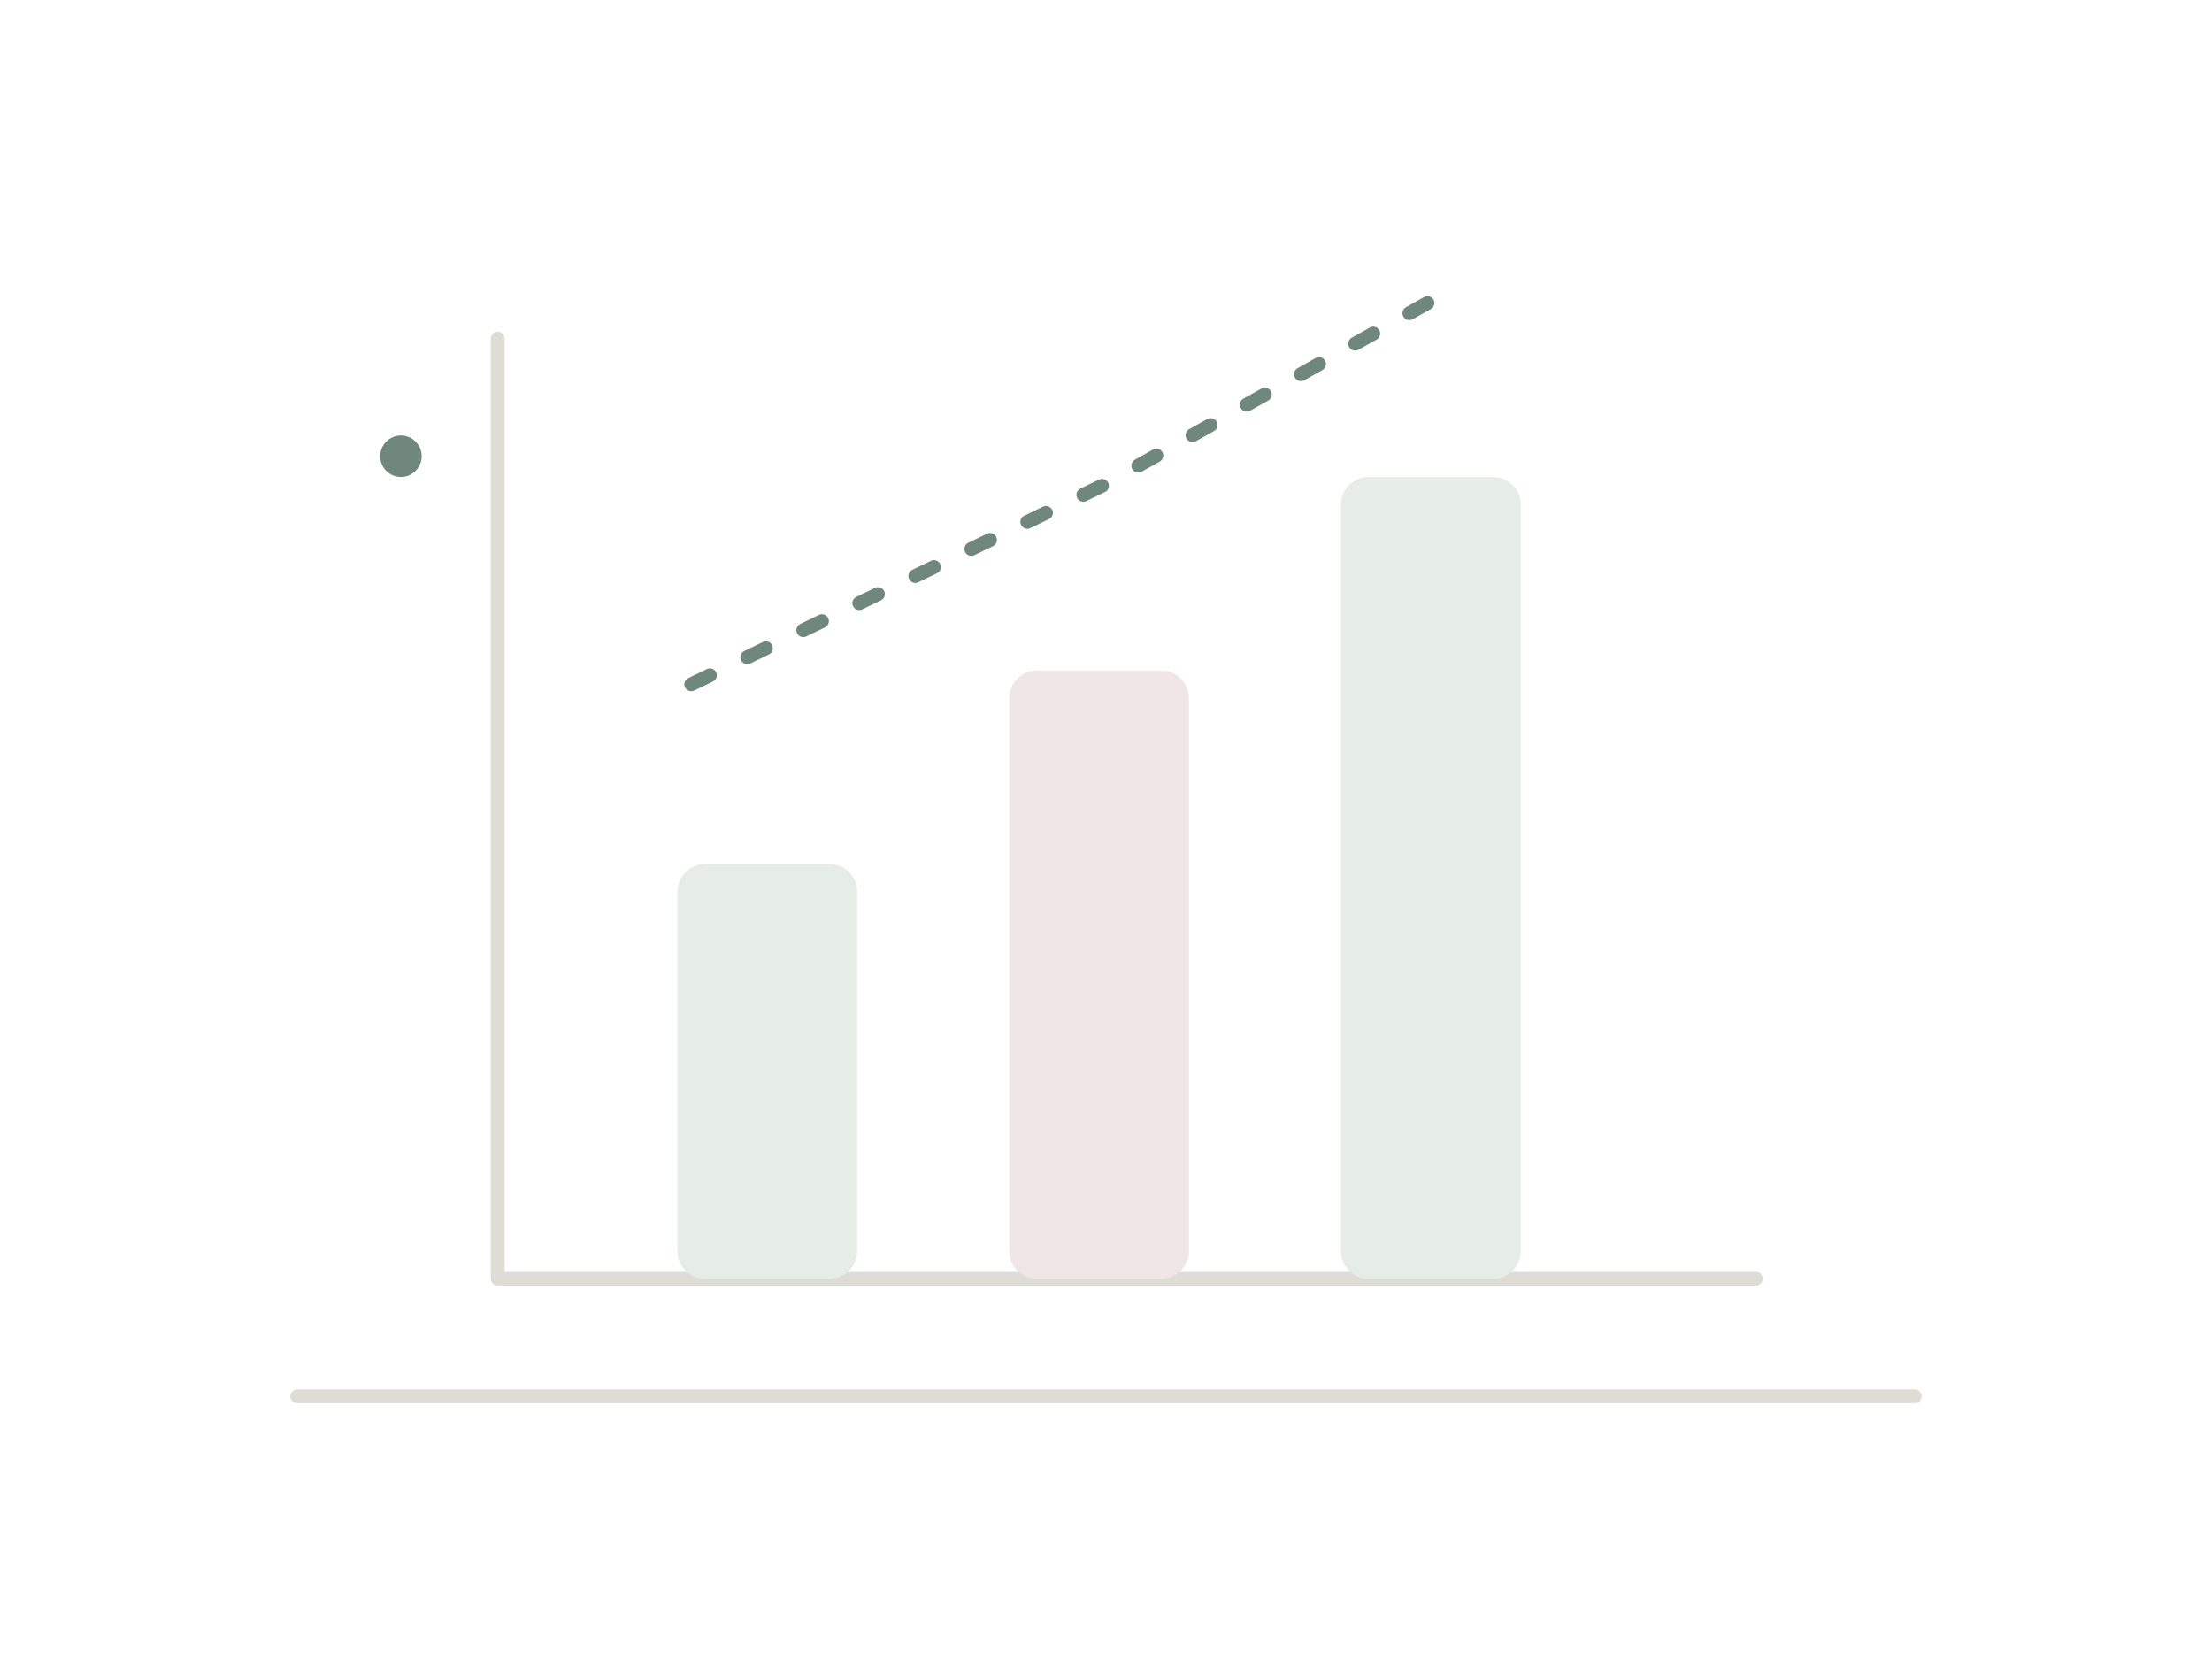
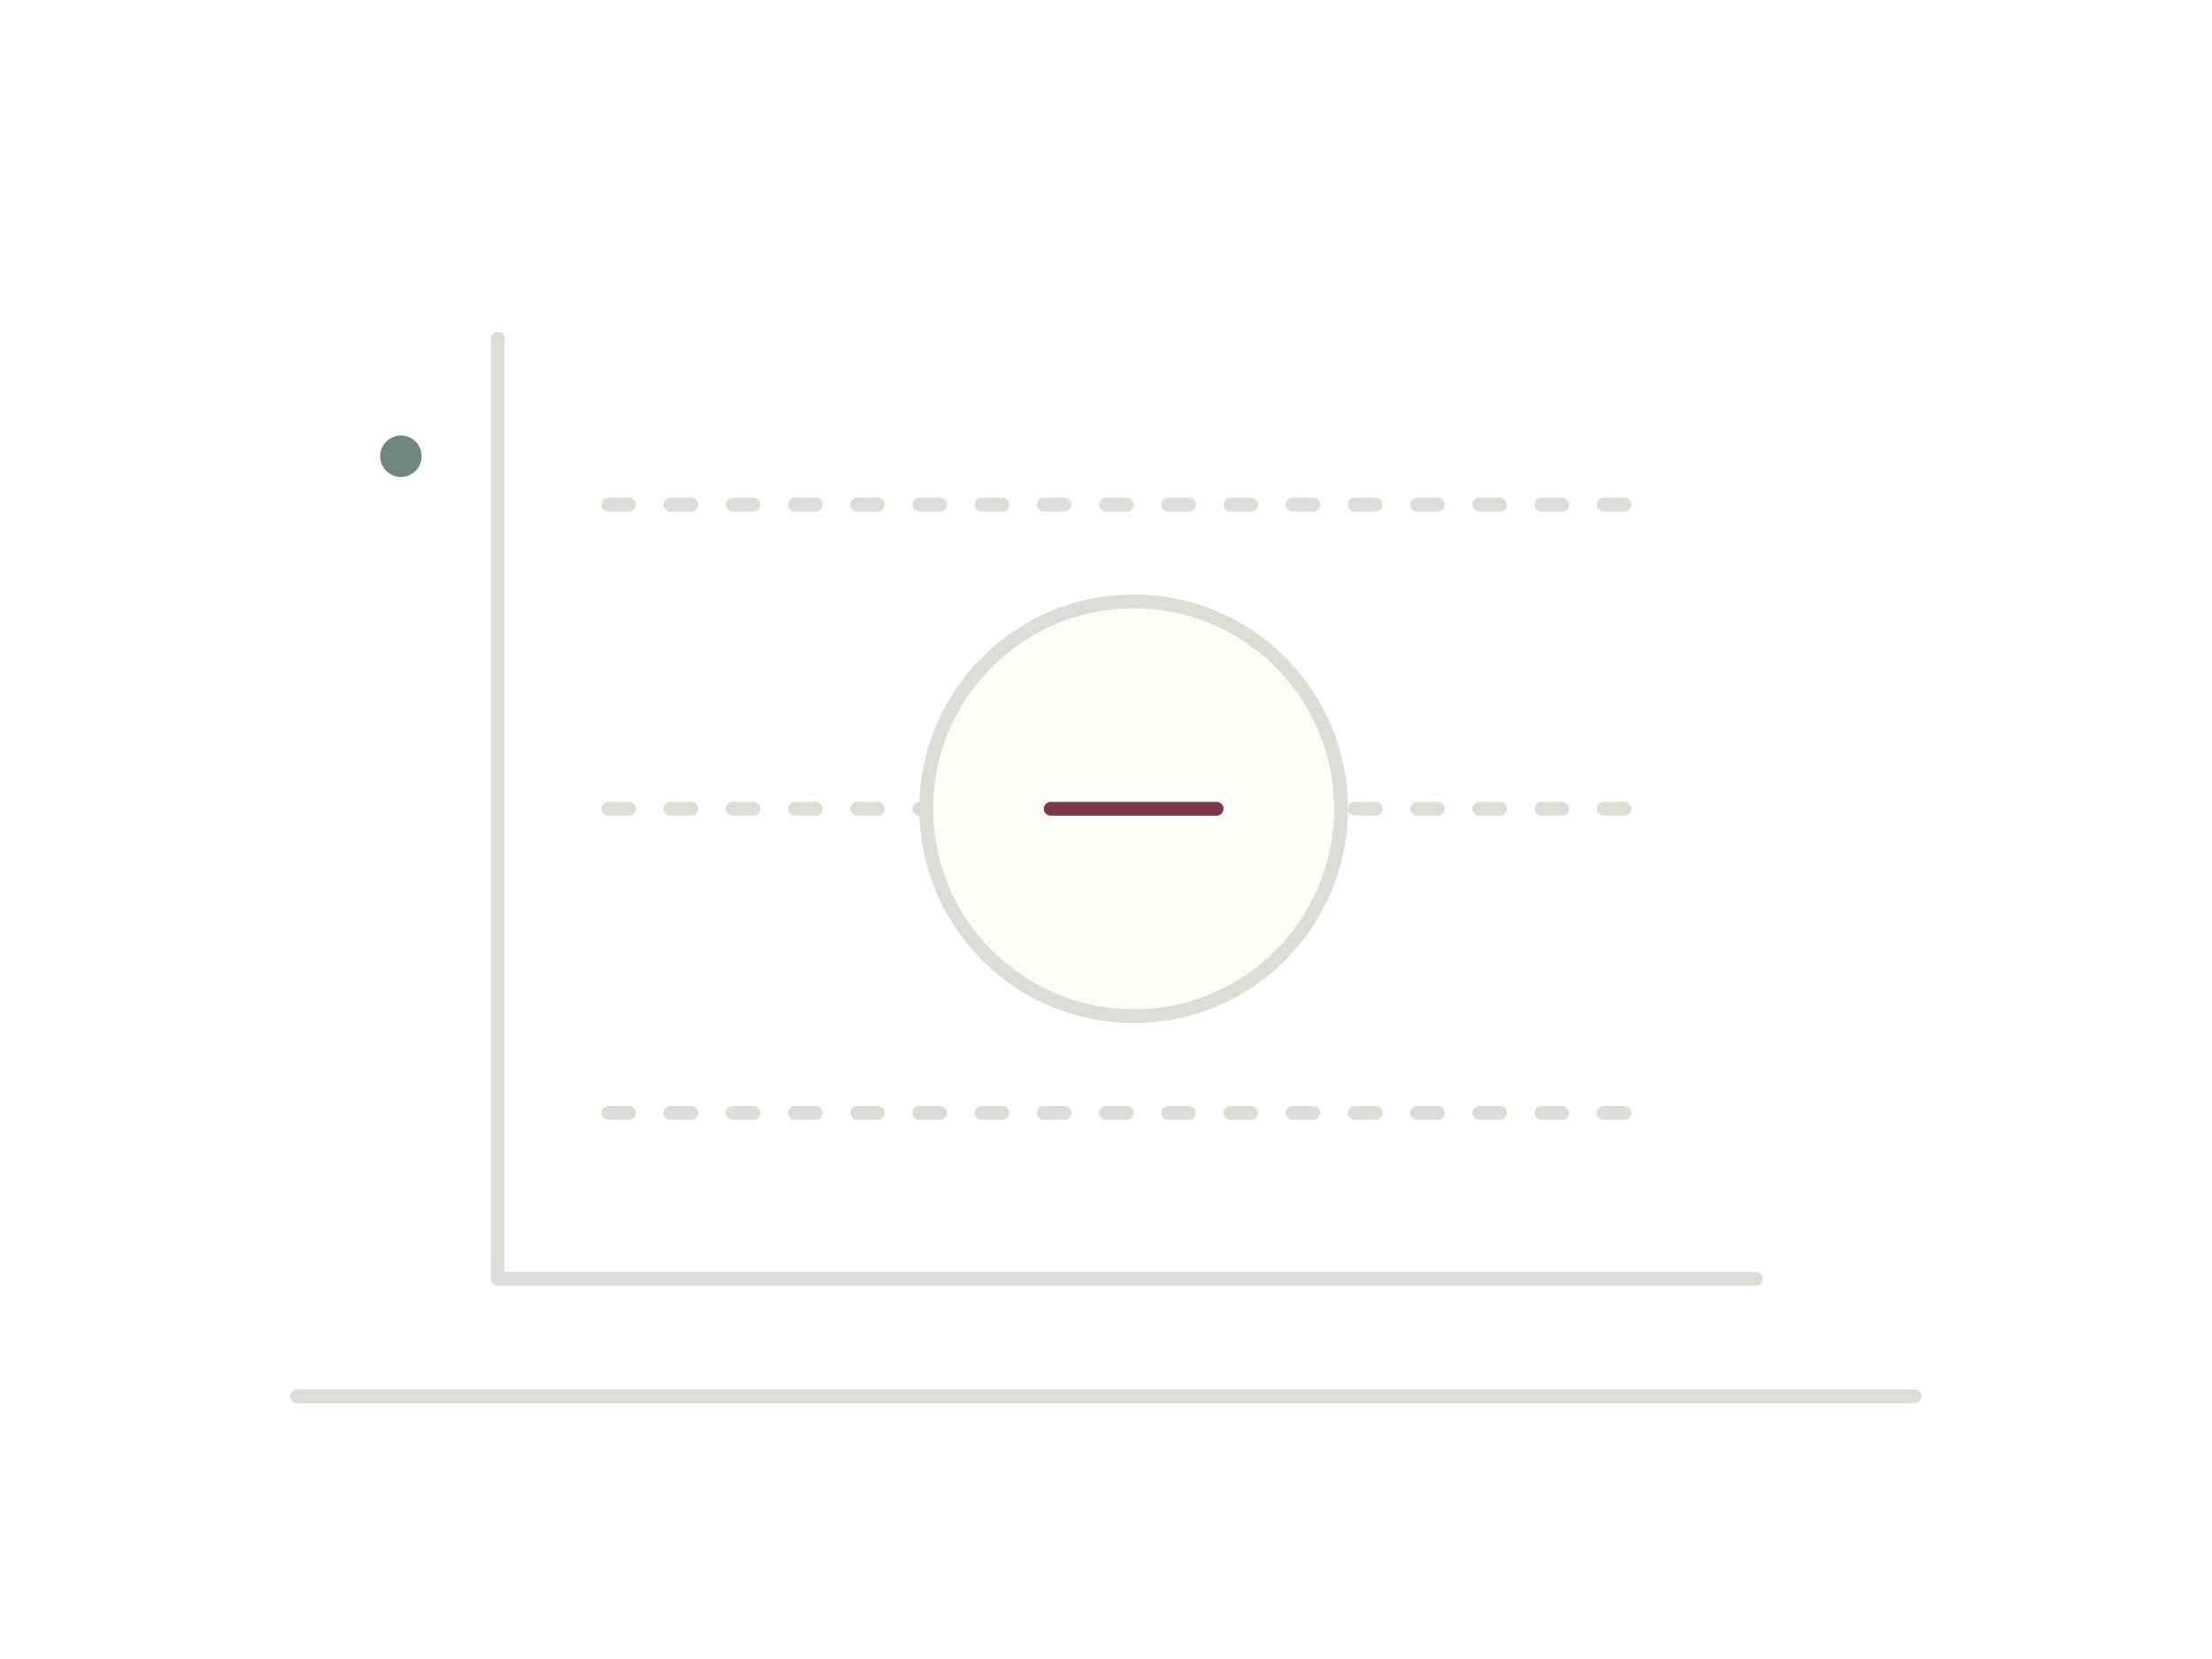
<svg xmlns="http://www.w3.org/2000/svg" width="320" height="240" viewBox="0 0 320 240" role="img" aria-label="no-review">
  <g fill="none" stroke-width="2" stroke-linecap="round" stroke-linejoin="round">
    <path d="M72 49v136h182" stroke="#DDDCD5" />
-     <rect x="98" y="125" width="26" height="60" rx="4" fill="#E6ECE6" />
-     <rect x="146" y="97" width="26" height="88" rx="4" fill="#F0E6E7" />
-     <rect x="194" y="69" width="26" height="116" rx="4" fill="#E6ECE6" />
-     <path d="M100 99 160 70 208 43" stroke="#6F877C" stroke-dasharray="3 6" />
+     <path d="M88 73h150M88 117h150M88 161h150" stroke="#DDDCD5" stroke-dasharray="3 6" />
+     <circle cx="164" cy="117" r="30" fill="#FDFCF9" stroke="#DDDCD5" />
+     <path d="M152 117h24" stroke="#7C394B" />
    <path d="M43 202h234" stroke="#DDDCD5" />
    <circle cx="58" cy="66" r="3" fill="#6F877C" />
  </g>
</svg>
